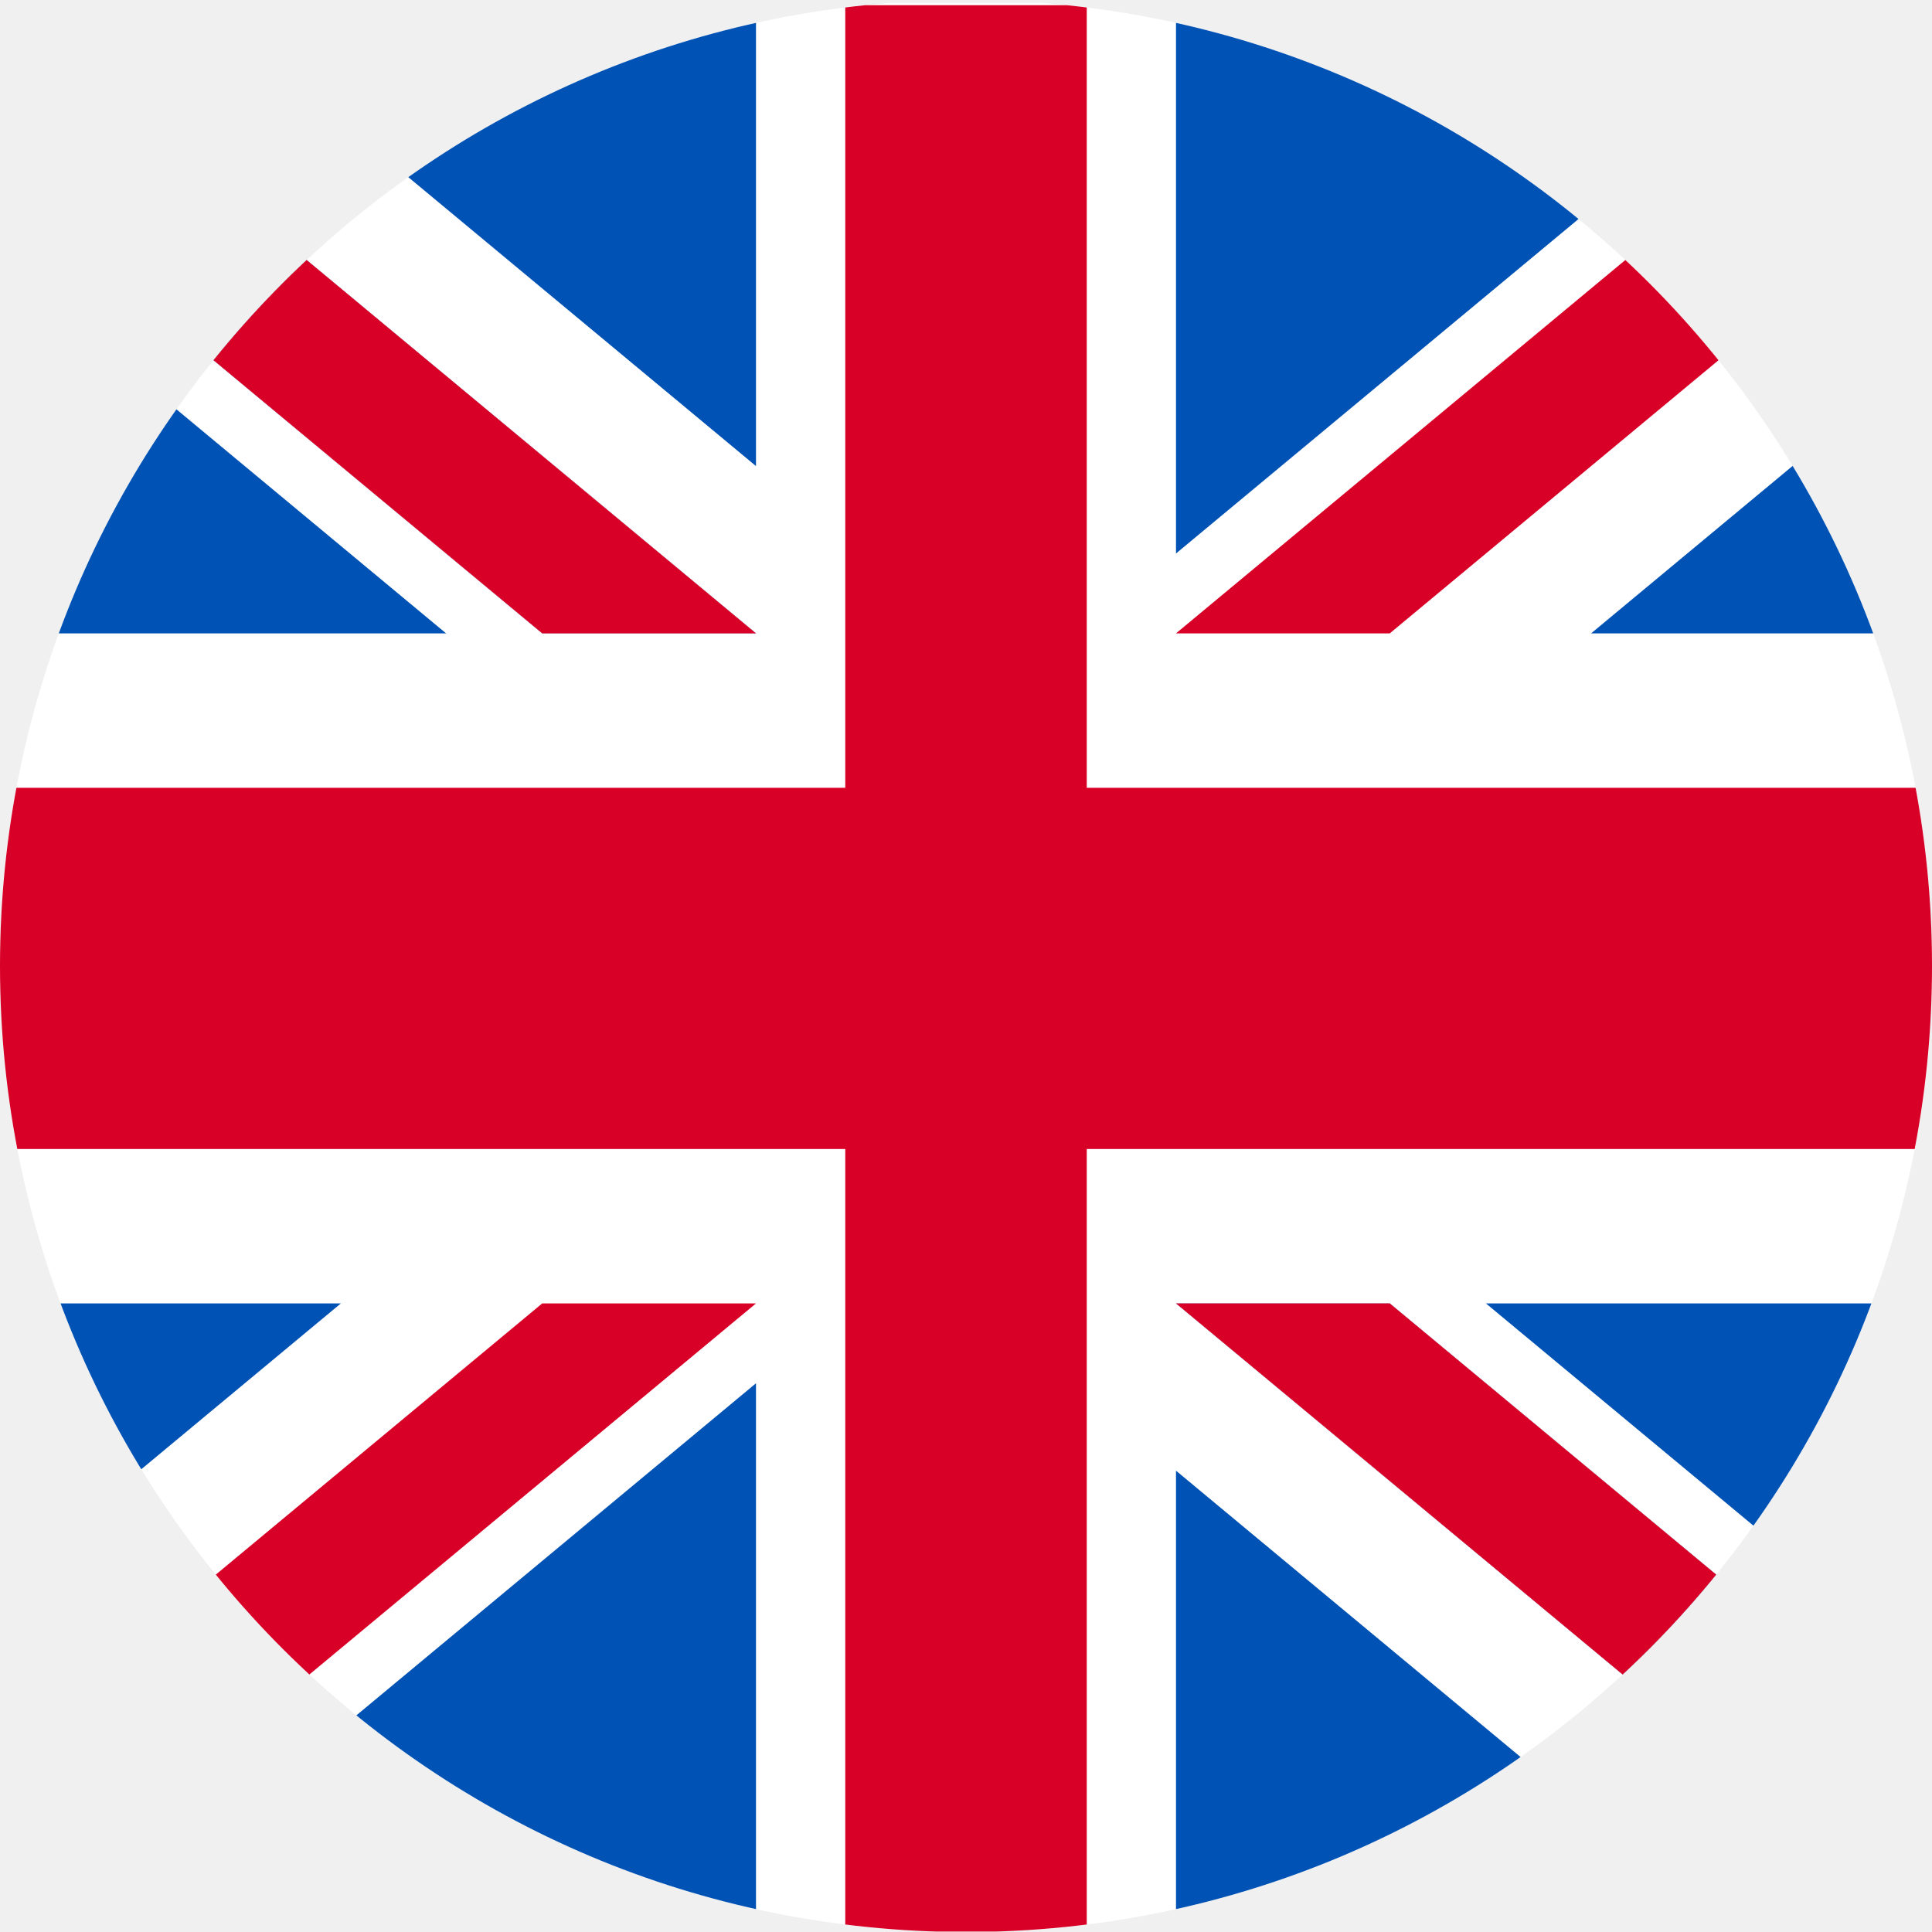
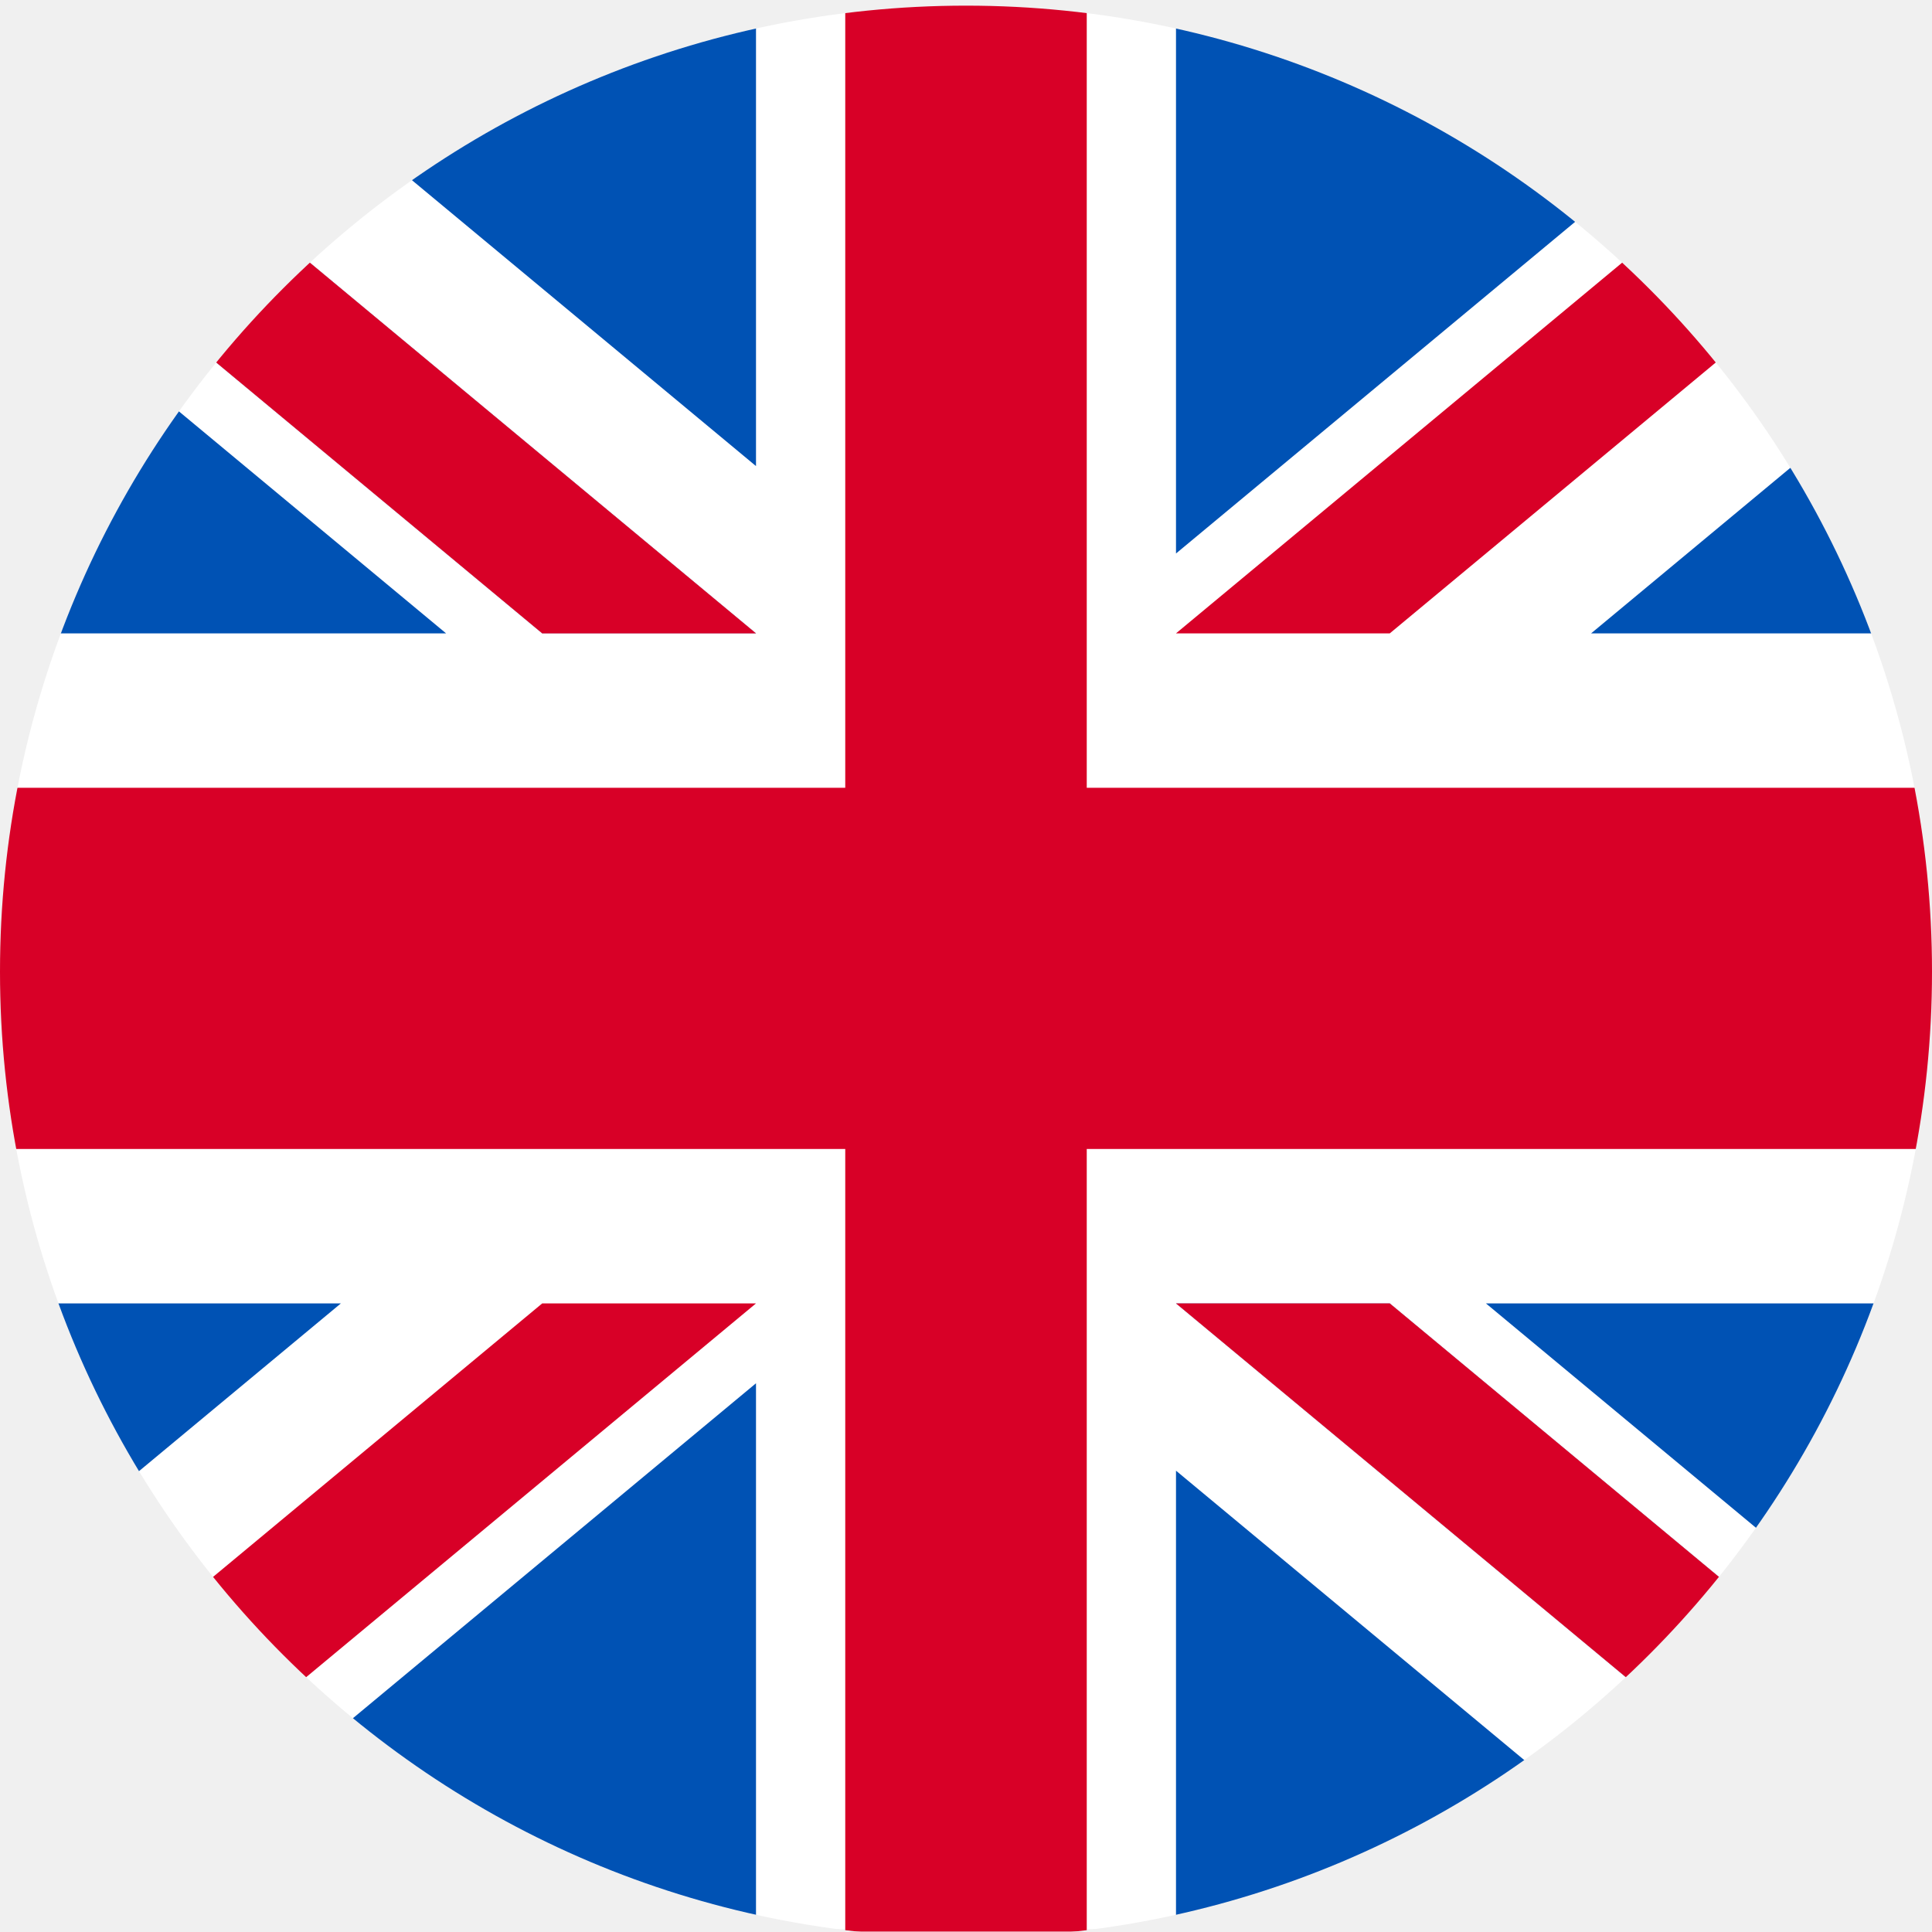
<svg xmlns="http://www.w3.org/2000/svg" width="342" height="342" viewBox="0 0 342 342" fill="none">
-   <g clip-path="url(#clip0_496_18)">
-     <path d="M0 0.499H342V341.501H0V0.499Z" fill="white" />
-     <path d="M192.375 0.921H149.625V139.452H0V203.39H149.625V341.922H192.375V203.39H342V139.452H192.375V0.921Z" fill="#D80027" />
-     <path d="M263.036 230.726L342 296.338V230.726H263.036ZM208.174 230.726L342 341.922V310.479L246.017 230.726H208.174ZM306.353 341.922L208.174 260.338V341.922H306.353Z" fill="#0052B4" />
-     <path d="M208.174 230.726L342 341.922V310.479L246.017 230.726H208.174Z" fill="white" />
-     <path d="M208.174 230.726L342 341.922V310.479L246.017 230.726H208.174Z" fill="#D80027" />
-     <path d="M60.345 230.724L0 280.866V230.724H60.345ZM133.826 244.864V341.921H17.027L133.826 244.864Z" fill="#0052B4" />
-     <path d="M95.983 230.726L0 310.479V341.922L133.826 230.726H95.983Z" fill="#D80027" />
-     <path d="M78.964 112.117L0 46.505V112.117H78.964ZM133.826 112.117L0 0.921V32.364L95.983 112.117H133.826ZM35.647 0.921L133.826 82.506V0.921H35.647Z" fill="#0052B4" />
-     <path d="M133.826 112.117L0 0.921V32.364L95.983 112.117H133.826Z" fill="white" />
-     <path d="M133.826 112.117L0 0.921V32.364L95.983 112.117H133.826Z" fill="#D80027" />
-     <path d="M281.655 112.119L342 61.978V112.119H281.655ZM208.174 97.979V0.922H324.973L208.174 97.979Z" fill="#0052B4" />
-     <path d="M246.017 112.117L342 32.364V0.921L208.174 112.117H246.017Z" fill="#D80027" />
+   <g clip-path="url(#clip0_503_53)">
+     <mask id="mask0_503_53" style="mask-type:luminance" maskUnits="userSpaceOnUse" x="0" y="0" width="342" height="342">
+       <path d="M342 0H0V342H342V0Z" fill="white" />
+     </mask>
+     <g mask="url(#mask0_503_53)">
+       <mask id="mask1_503_53" style="mask-type:alpha" maskUnits="userSpaceOnUse" x="0" y="1" width="342" height="342">
+         <path d="M171 343C265.441 343 342 266.441 342 172C342 77.559 265.441 1 171 1C76.559 1 0 77.559 0 172C0 266.441 76.559 343 171 343Z" fill="#D9D9D9" />
+       </mask>
+       <g mask="url(#mask1_503_53)">
+         <path d="M0 0.499H342V341.501H0V0.499Z" fill="white" />
+         <path d="M192.375 0.921H149.625V139.452H0V203.39H149.625V341.922H192.375V203.39H342V139.452H192.375V0.921Z" fill="#D80027" />
+         <path d="M263.036 230.726L342 296.338V230.726H263.036ZM208.174 230.726L342 341.922V310.479L246.017 230.726H208.174ZM306.353 341.922L208.174 260.338V341.922H306.353Z" fill="#0052B4" />
+         <path d="M208.174 230.726L342 341.922V310.479L246.017 230.726H208.174Z" fill="white" />
+         <path d="M208.174 230.726L342 341.922V310.479L246.017 230.726H208.174Z" fill="#D80027" />
+         <path d="M60.345 230.724L0 280.866V230.724H60.345ZM133.826 244.864V341.921H17.027L133.826 244.864Z" fill="#0052B4" />
+         <path d="M95.983 230.726L0 310.479V341.922L133.826 230.726H95.983Z" fill="#D80027" />
+         <path d="M78.964 112.117L0 46.505V112.117H78.964ZM133.826 112.117L0 0.921V32.364L95.983 112.117H133.826ZM35.647 0.921L133.826 82.506V0.921H35.647Z" fill="#0052B4" />
+         <path d="M133.826 112.117L0 0.921V32.364L95.983 112.117H133.826Z" fill="white" />
+         <path d="M133.826 112.117L0 0.921V32.364L95.983 112.117H133.826Z" fill="#D80027" />
+         <path d="M281.655 112.119L342 61.978V112.119H281.655ZM208.174 97.979V0.922H324.973L208.174 97.979Z" fill="#0052B4" />
+         <path d="M246.017 112.117L342 32.364V0.921L208.174 112.117H246.017Z" fill="#D80027" />
+       </g>
+     </g>
  </g>
  <defs>
-     <clipPath id="clip0_496_18">
-       <rect width="342" height="342" rx="171" fill="white" />
+     <clipPath id="clip0_503_53">
+       <rect width="342" height="342" fill="white" />
    </clipPath>
  </defs>
</svg>
